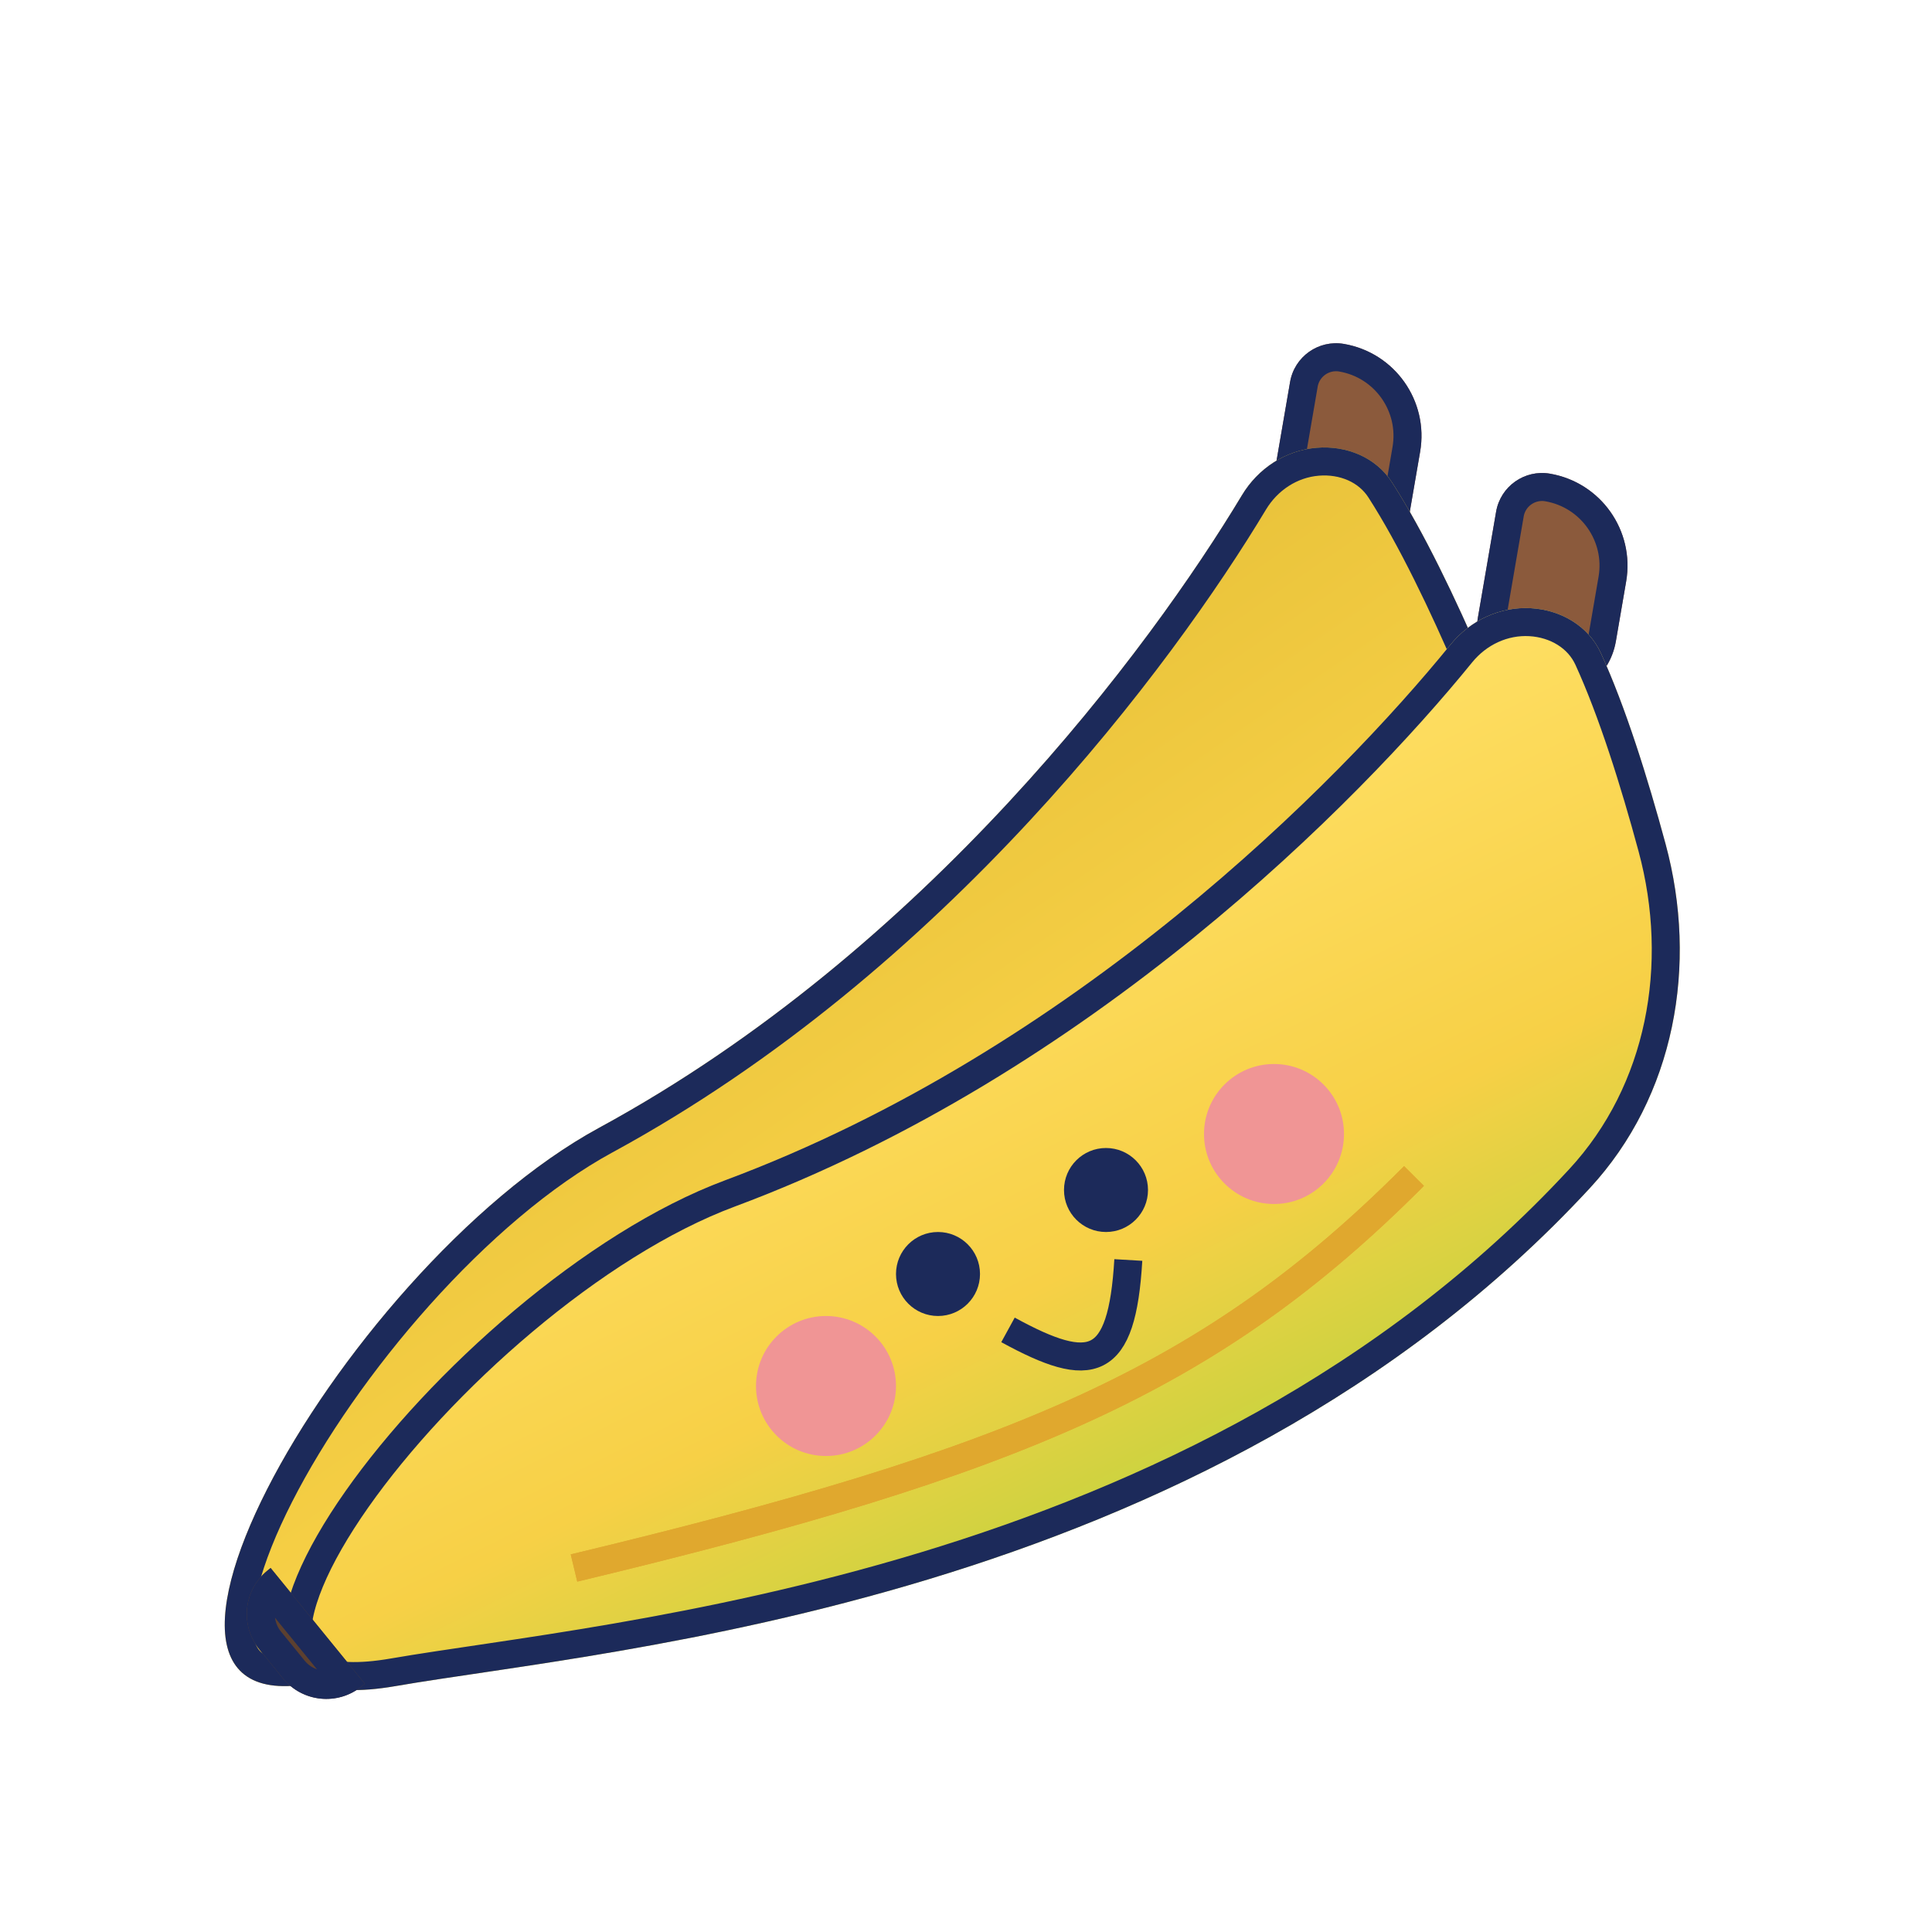
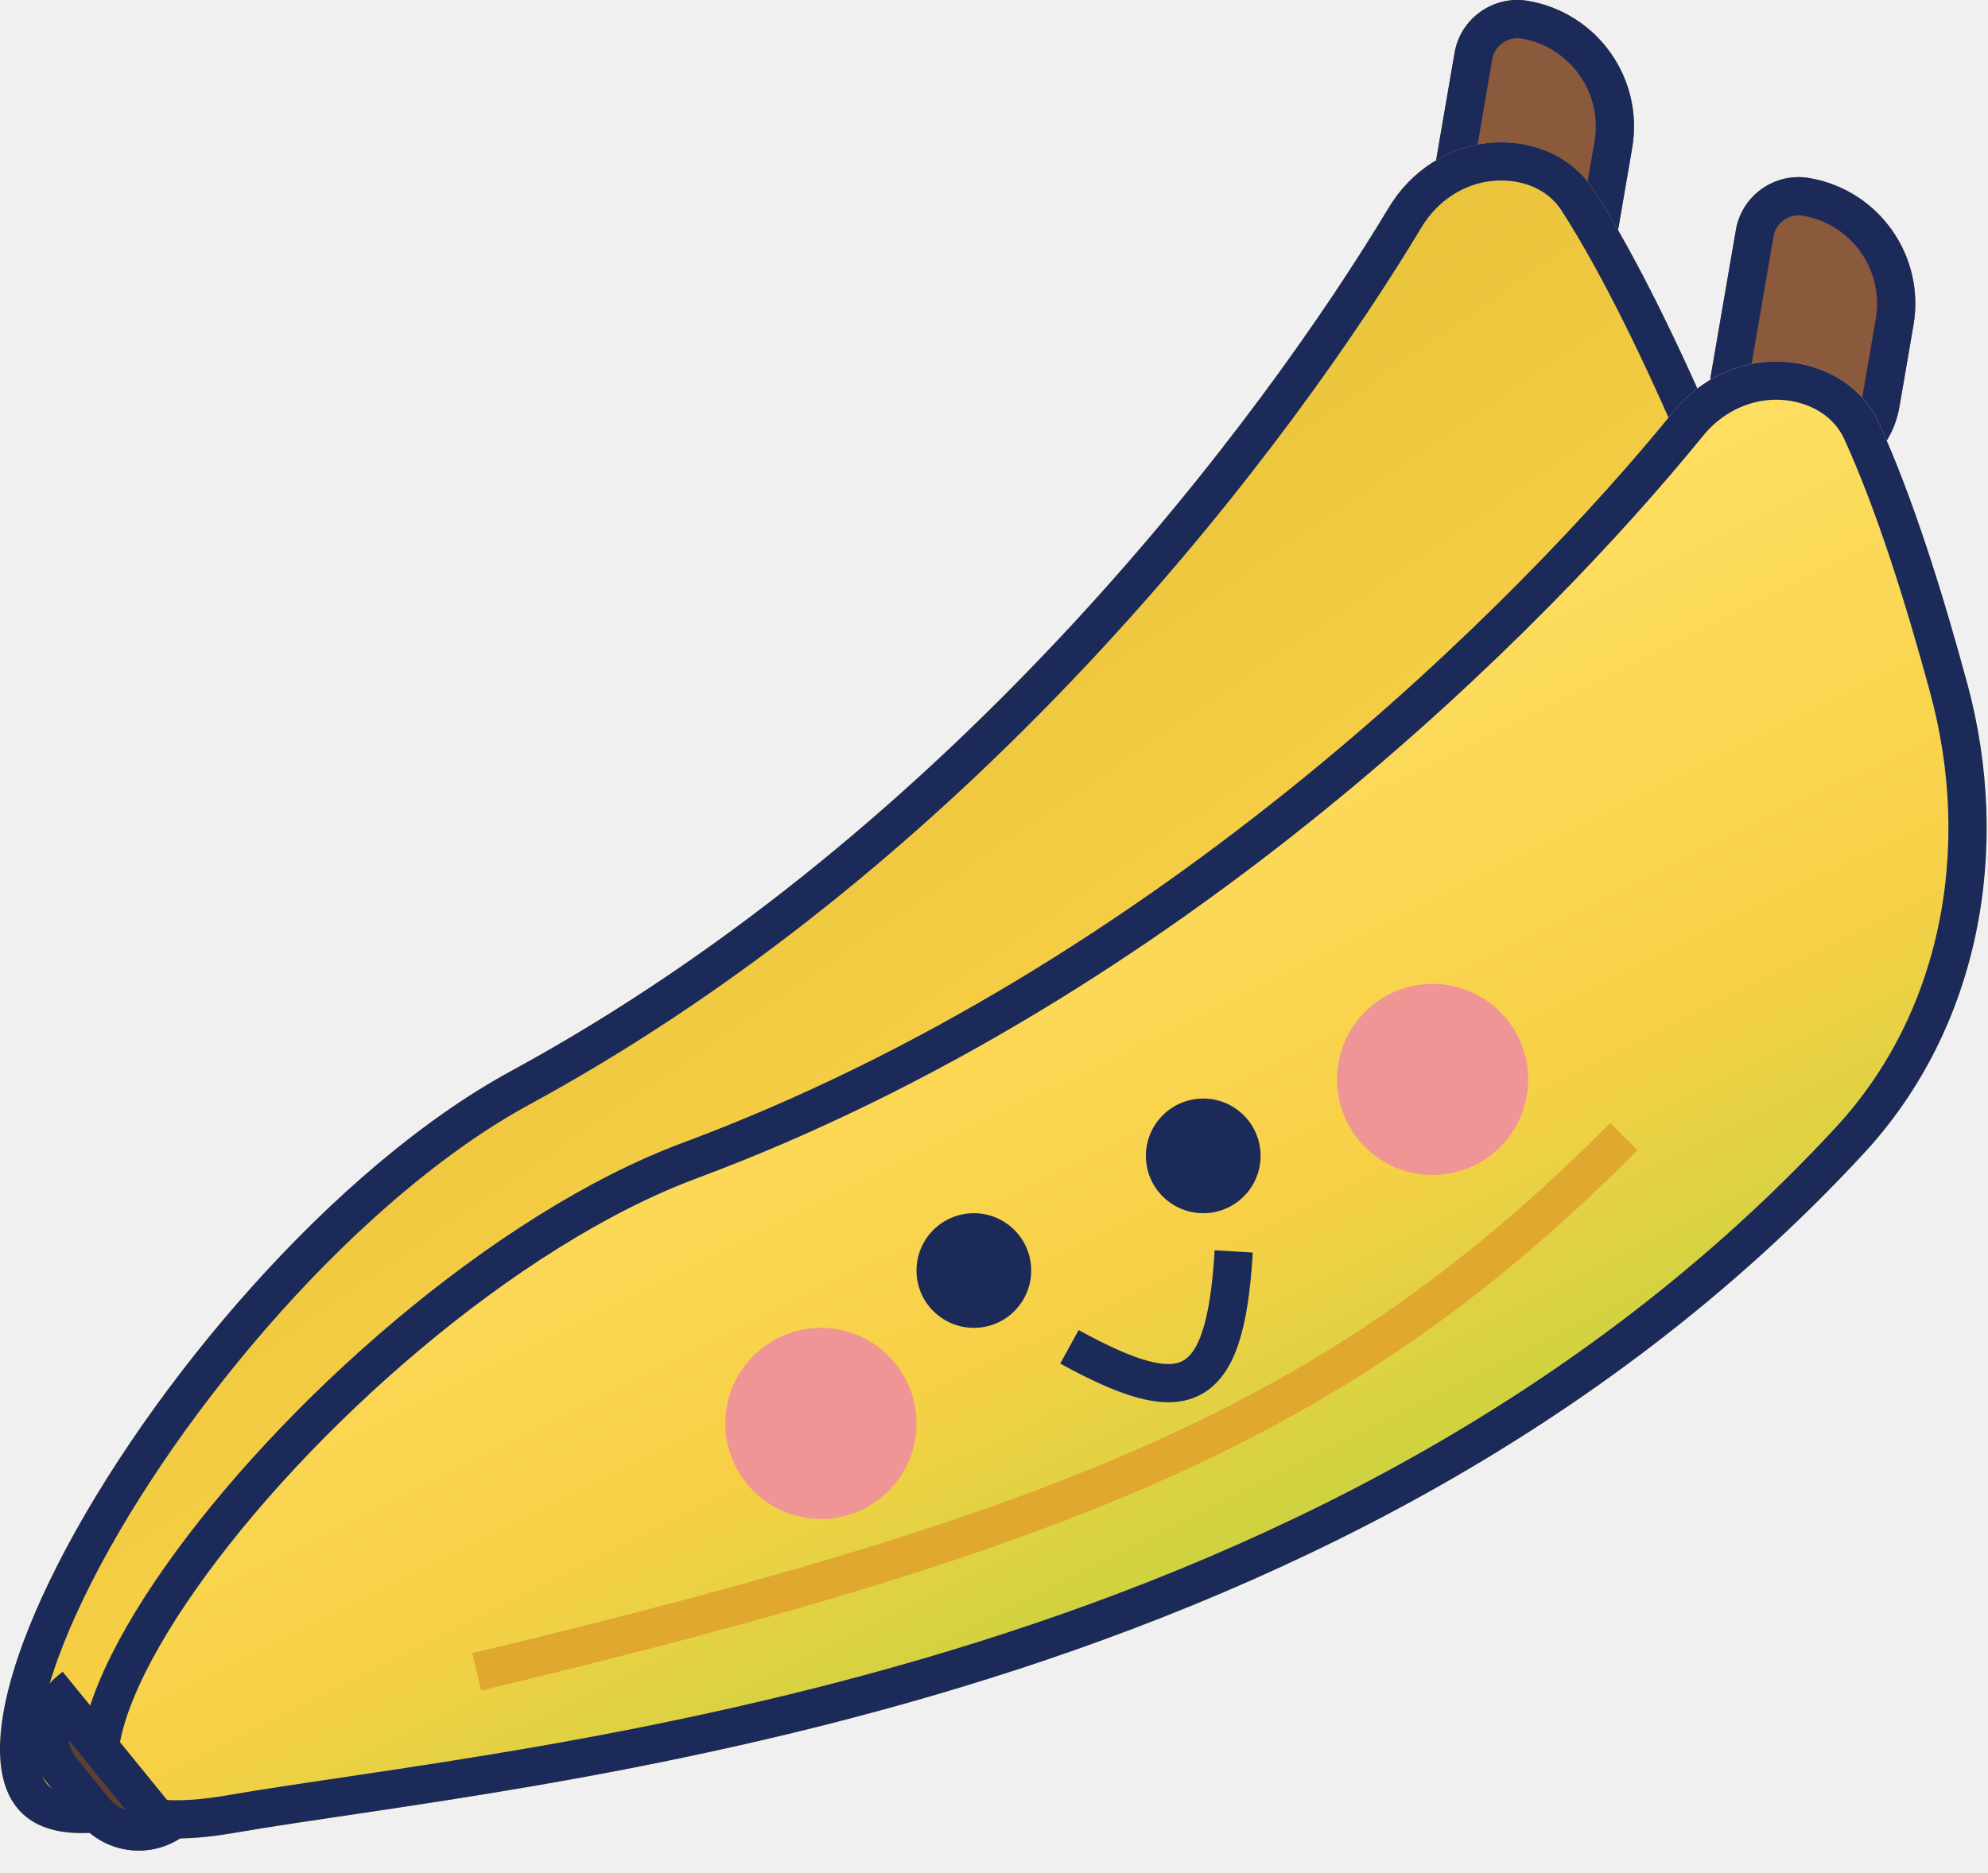
- <svg xmlns="http://www.w3.org/2000/svg" xmlns:xlink="http://www.w3.org/1999/xlink" width="69" height="69" viewBox="0 0 69 69" fill="none">
-   <g clip-path="url(#clip0_8_124)">
-     <rect width="69" height="69" fill="white" />
-     <use xlink:href="#stroke0_8_124" fill="#8B5A3C" />
-     <mask id="stroke1_8_124" fill="white">
-       <use xlink:href="#stroke0_8_124" />
-     </mask>
-     <path d="M47.464 20.308V20.308C48.825 20.542 50.117 19.629 50.351 18.268L50.719 16.133C51.031 14.318 49.813 12.595 47.999 12.283V12.283C47.091 12.127 46.23 12.735 46.074 13.643L45.424 17.42C45.19 18.781 46.103 20.074 47.464 20.308Z" stroke-width="2" stroke="#1C2A5A" mask="url(#stroke1_8_124)" />
-     <use xlink:href="#stroke2_8_124" fill="url(#paint0_linear_8_124)" />
-     <mask id="stroke3_8_124" fill="white">
-       <use xlink:href="#stroke2_8_124" />
-     </mask>
-     <path d="M12.293 59.818C19.668 57.432 40.502 52.854 52.016 36.202C54.562 32.521 54.731 27.767 52.965 23.654C51.998 21.4 50.853 18.998 49.715 17.228C49.137 16.329 48.084 15.903 47.019 15.992C45.908 16.084 44.929 16.731 44.355 17.686C41.082 23.133 33.085 33.925 21.397 40.278C12.047 45.361 2.167 63.095 12.293 59.818Z" stroke-width="2" stroke="#1C2A5A" mask="url(#stroke3_8_124)" />
-     <use xlink:href="#stroke4_8_124" fill="#8B5A3C" />
-     <mask id="stroke5_8_124" fill="white">
-       <use xlink:href="#stroke4_8_124" />
-     </mask>
-     <path d="M54.822 24.942V24.942C56.183 25.176 57.475 24.263 57.71 22.902L58.077 20.767C58.389 18.952 57.171 17.229 55.357 16.917V16.917C54.45 16.761 53.588 17.369 53.432 18.277L52.782 22.055C52.548 23.415 53.461 24.708 54.822 24.942Z" stroke-width="2" stroke="#1C2A5A" mask="url(#stroke5_8_124)" />
-     <use xlink:href="#stroke6_8_124" fill="url(#paint1_linear_8_124)" />
-     <mask id="stroke7_8_124" fill="white">
-       <use xlink:href="#stroke6_8_124" />
-     </mask>
-     <path d="M14.124 60.218C21.761 58.895 43.033 57.297 56.778 42.435C59.817 39.149 60.655 34.466 59.486 30.145C58.846 27.778 58.05 25.238 57.174 23.325C56.728 22.354 55.746 21.784 54.679 21.722C53.566 21.657 52.505 22.159 51.802 23.024C47.795 27.955 38.357 37.512 25.891 42.155C15.918 45.87 3.637 62.035 14.124 60.218Z" stroke-width="2" stroke="#1C2A5A" mask="url(#stroke7_8_124)" />
-     <use xlink:href="#stroke8_8_124" fill="#5C4030" />
-     <mask id="stroke9_8_124" fill="white">
-       <use xlink:href="#stroke8_8_124" />
-     </mask>
-     <path d="M9.665 56L9.551 56.093C8.694 56.79 8.565 58.05 9.263 58.907L10.102 59.938C10.8 60.795 12.059 60.924 12.916 60.227L13.03 60.134L9.665 56Z" stroke-width="2" stroke="#1C2A5A" mask="url(#stroke9_8_124)" />
-     <circle cx="29.5" cy="49.5" r="2.5" fill="#F09595" />
-     <circle cx="45.5" cy="40.5" r="2.5" fill="#F09595" />
-     <path d="M20.5 56C36.333 52.203 43.249 49.279 50.5 42" stroke="#E0A82E" />
-     <path d="M20.5 56C36.333 52.203 43.249 49.279 50.5 42" stroke="#E0A82E" />
-     <circle cx="33.5" cy="45.5" r="1.5" fill="#1C2A5A" />
-     <circle cx="39.5" cy="42.5" r="1.5" fill="#1C2A5A" />
-     <path d="M36 47.496C38.983 49.129 40.069 48.877 40.297 45" stroke="#1C2A5A" />
-   </g>
+ <svg xmlns="http://www.w3.org/2000/svg" xmlns:xlink="http://www.w3.org/1999/xlink" width="52" height="49" viewBox="0 0 52 49" fill="none">
+   <use xlink:href="#stroke0_8_124" fill="#8B5A3C" />
+   <mask id="stroke1_8_124" fill="white">
+     <use xlink:href="#stroke0_8_124" />
+   </mask>
+   <path d="M39.437 8.05V8.05C40.798 8.284 42.09 7.371 42.325 6.01L42.692 3.874C43.004 2.06 41.786 0.336 39.972 0.024V0.024C39.065 -0.132 38.203 0.477 38.047 1.384L37.397 5.162C37.163 6.523 38.076 7.816 39.437 8.05Z" stroke-width="2" stroke="#1C2A5A" mask="url(#stroke1_8_124)" />
+   <use xlink:href="#stroke2_8_124" fill="url(#paint0_linear_8_124)" />
+   <mask id="stroke3_8_124" fill="white">
+     <use xlink:href="#stroke2_8_124" />
+   </mask>
+   <path d="M4.266 47.56C11.641 45.174 32.475 40.596 43.989 23.944C46.535 20.263 46.704 15.509 44.939 11.396C43.971 9.142 42.826 6.74 41.688 4.97C41.11 4.071 40.058 3.645 38.992 3.734C37.882 3.826 36.902 4.473 36.328 5.428C33.056 10.875 25.058 21.666 13.371 28.02C4.02 33.103 -5.86 50.837 4.266 47.56Z" stroke-width="2" stroke="#1C2A5A" mask="url(#stroke3_8_124)" />
+   <use xlink:href="#stroke4_8_124" fill="#8B5A3C" />
+   <mask id="stroke5_8_124" fill="white">
+     <use xlink:href="#stroke4_8_124" />
+   </mask>
+   <path d="M46.795 12.684V12.684C48.156 12.918 49.449 12.005 49.683 10.644L50.05 8.509C50.362 6.694 49.144 4.971 47.33 4.659V4.659C46.423 4.502 45.561 5.111 45.405 6.019L44.755 9.796C44.521 11.157 45.434 12.45 46.795 12.684Z" stroke-width="2" stroke="#1C2A5A" mask="url(#stroke5_8_124)" />
+   <use xlink:href="#stroke6_8_124" fill="url(#paint1_linear_8_124)" />
+   <mask id="stroke7_8_124" fill="white">
+     <use xlink:href="#stroke6_8_124" />
+   </mask>
+   <path d="M6.097 47.96C13.734 46.636 35.006 45.039 48.752 30.177C51.791 26.891 52.628 22.208 51.459 17.887C50.819 15.52 50.024 12.98 49.147 11.067C48.701 10.095 47.719 9.526 46.652 9.464C45.539 9.399 44.479 9.901 43.776 10.766C39.768 15.697 30.33 25.254 17.864 29.897C7.891 33.612 -4.389 49.777 6.097 47.96Z" stroke-width="2" stroke="#1C2A5A" mask="url(#stroke7_8_124)" />
+   <use xlink:href="#stroke8_8_124" fill="#5C4030" />
+   <mask id="stroke9_8_124" fill="white">
+     <use xlink:href="#stroke8_8_124" />
+   </mask>
+   <path d="M1.638 43.742L1.524 43.835C0.668 44.532 0.538 45.792 1.236 46.648L2.076 47.68C2.773 48.537 4.032 48.666 4.889 47.969L5.003 47.876L1.638 43.742Z" stroke-width="2" stroke="#1C2A5A" mask="url(#stroke9_8_124)" />
+   <circle cx="21.473" cy="37.242" r="2.5" fill="#F09595" />
+   <circle cx="37.473" cy="28.242" r="2.5" fill="#F09595" />
+   <path d="M12.473 43.742C28.306 39.945 35.222 37.021 42.473 29.742" stroke="#E0A82E" />
+   <path d="M12.473 43.742C28.306 39.945 35.222 37.021 42.473 29.742" stroke="#E0A82E" />
+   <circle cx="25.473" cy="33.242" r="1.5" fill="#1C2A5A" />
+   <circle cx="31.473" cy="30.242" r="1.5" fill="#1C2A5A" />
+   <path d="M27.973 35.238C30.956 36.871 32.042 36.619 32.27 32.742" stroke="#1C2A5A" />
  <defs>
-     <linearGradient id="paint0_linear_8_124" x1="23.268" y1="30.492" x2="36.81" y2="50.215" gradientUnits="userSpaceOnUse">
+     <linearGradient id="paint0_linear_8_124" x1="15.242" y1="18.234" x2="28.784" y2="37.957" gradientUnits="userSpaceOnUse">
      <stop stop-color="#E8C23A" />
      <stop offset="0.644" stop-color="#F7D046" />
      <stop offset="1" stop-color="#C9D33F" />
    </linearGradient>
-     <linearGradient id="paint1_linear_8_124" x1="29.122" y1="32.731" x2="39.75" y2="54.165" gradientUnits="userSpaceOnUse">
+     <linearGradient id="paint1_linear_8_124" x1="21.095" y1="20.473" x2="31.723" y2="41.907" gradientUnits="userSpaceOnUse">
      <stop stop-color="#FFE066" />
      <stop offset="0.644" stop-color="#F7D046" />
      <stop offset="1" stop-color="#C9D33F" />
    </linearGradient>
-     <clipPath id="clip0_8_124">
-       <rect width="69" height="69" fill="white" />
-     </clipPath>
-     <path id="stroke0_8_124" d="M46.074 13.643C46.23 12.735 47.091 12.127 47.999 12.283V12.283C49.813 12.595 51.031 14.318 50.719 16.133L50.351 18.268C50.117 19.629 48.825 20.542 47.464 20.308V20.308C46.103 20.074 45.19 18.781 45.424 17.42L46.074 13.643Z" />
-     <path id="stroke2_8_124" d="M12.293 59.818C2.167 63.095 12.047 45.361 21.397 40.278C33.085 33.925 41.082 23.133 44.355 17.686C44.929 16.731 45.908 16.084 47.019 15.992C48.084 15.903 49.137 16.329 49.715 17.228C50.853 18.998 51.998 21.4 52.965 23.654C54.731 27.767 54.562 32.521 52.016 36.202C40.502 52.854 19.668 57.432 12.293 59.818Z" />
-     <path id="stroke4_8_124" d="M53.432 18.277C53.588 17.369 54.45 16.761 55.357 16.917V16.917C57.171 17.229 58.389 18.952 58.077 20.767L57.71 22.902C57.475 24.263 56.183 25.176 54.822 24.942V24.942C53.461 24.708 52.548 23.415 52.782 22.055L53.432 18.277Z" />
-     <path id="stroke6_8_124" d="M14.124 60.218C3.637 62.035 15.918 45.87 25.891 42.155C38.357 37.512 47.795 27.955 51.802 23.024C52.505 22.159 53.566 21.657 54.679 21.722C55.746 21.784 56.728 22.354 57.174 23.325C58.05 25.238 58.846 27.778 59.486 30.145C60.655 34.466 59.817 39.149 56.778 42.435C43.033 57.297 21.761 58.895 14.124 60.218Z" />
-     <path id="stroke8_8_124" d="M9.263 58.907C8.565 58.05 8.694 56.79 9.551 56.093L9.665 56L13.03 60.134L12.916 60.227C12.059 60.924 10.8 60.795 10.102 59.938L9.263 58.907Z" />
+     <path id="stroke0_8_124" d="M38.047 1.384C38.203 0.477 39.065 -0.132 39.972 0.024V0.024C41.786 0.336 43.004 2.06 42.692 3.874L42.325 6.01C42.09 7.371 40.798 8.284 39.437 8.05V8.05C38.076 7.816 37.163 6.523 37.397 5.162L38.047 1.384Z" />
+     <path id="stroke2_8_124" d="M4.266 47.56C-5.86 50.837 4.02 33.103 13.371 28.02C25.058 21.666 33.056 10.875 36.328 5.428C36.902 4.473 37.882 3.826 38.992 3.734C40.058 3.645 41.11 4.071 41.688 4.97C42.826 6.74 43.971 9.142 44.939 11.396C46.704 15.509 46.535 20.263 43.989 23.944C32.475 40.596 11.641 45.174 4.266 47.56Z" />
+     <path id="stroke4_8_124" d="M45.405 6.019C45.561 5.111 46.423 4.502 47.33 4.659V4.659C49.144 4.971 50.362 6.694 50.05 8.509L49.683 10.644C49.449 12.005 48.156 12.918 46.795 12.684V12.684C45.434 12.45 44.521 11.157 44.755 9.796L45.405 6.019Z" />
+     <path id="stroke6_8_124" d="M6.097 47.96C-4.389 49.777 7.891 33.612 17.864 29.897C30.33 25.254 39.768 15.697 43.776 10.766C44.479 9.901 45.539 9.399 46.652 9.464C47.719 9.526 48.701 10.095 49.147 11.067C50.024 12.98 50.819 15.52 51.459 17.887C52.628 22.208 51.791 26.891 48.752 30.177C35.006 45.039 13.734 46.636 6.097 47.96Z" />
+     <path id="stroke8_8_124" d="M1.236 46.648C0.538 45.792 0.668 44.532 1.524 43.835L1.638 43.742L5.003 47.876L4.889 47.969C4.032 48.666 2.773 48.537 2.076 47.68L1.236 46.648Z" />
  </defs>
</svg>
